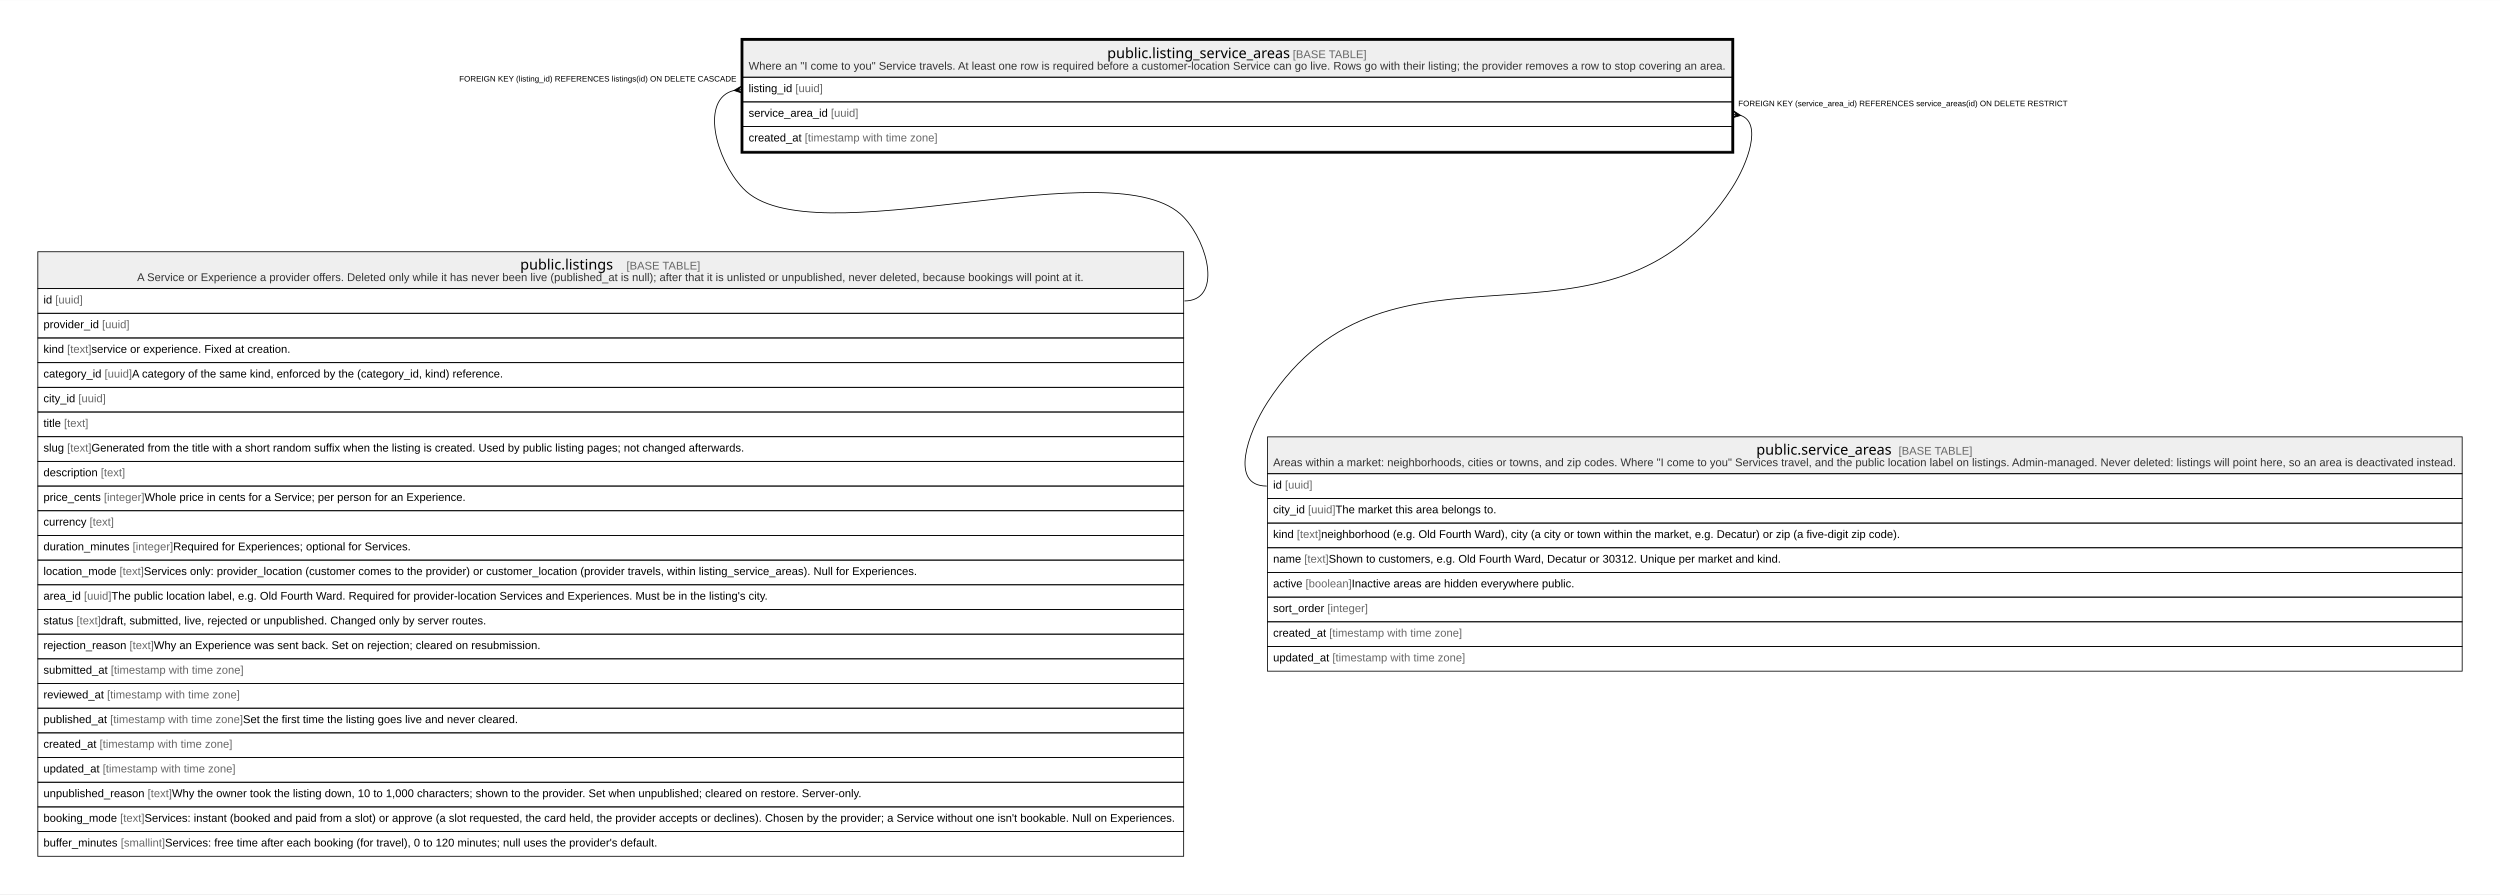
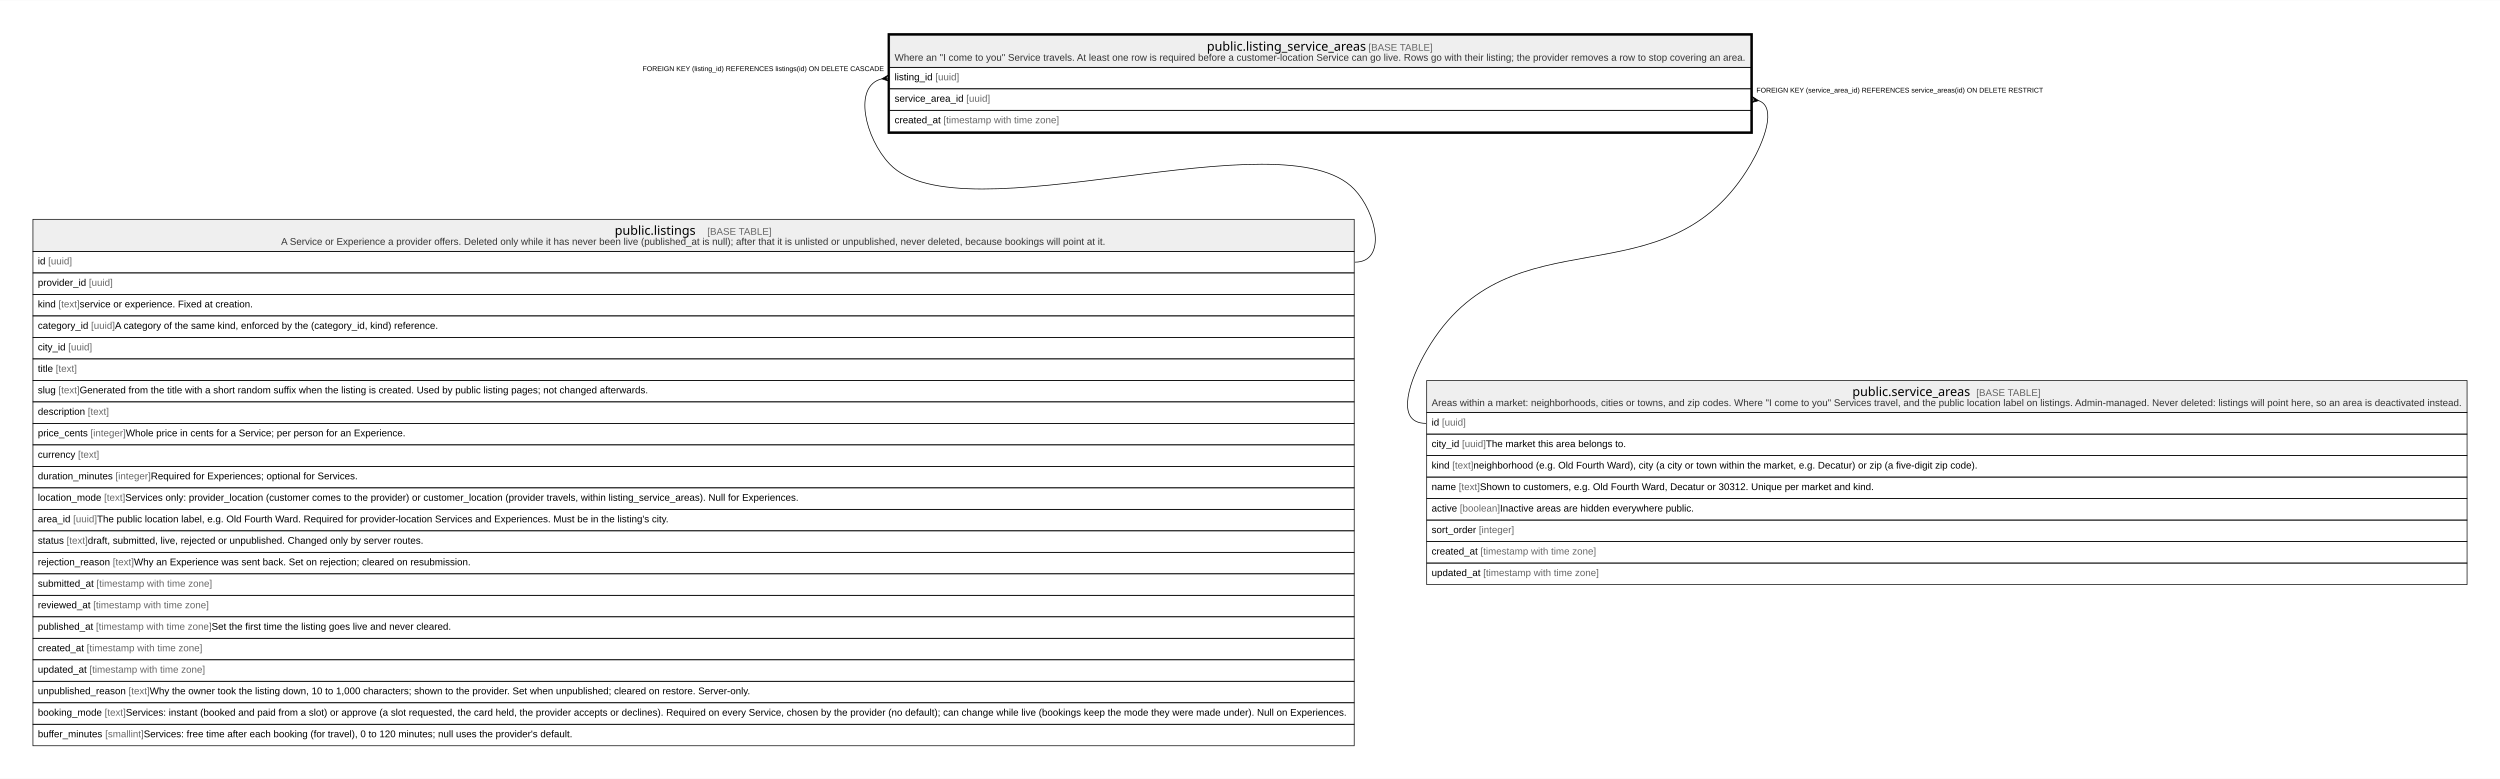
- <svg xmlns="http://www.w3.org/2000/svg" width="3120pt" height="1116pt" viewBox="0.00 0.00 3119.76 1115.60">
+ <svg xmlns="http://www.w3.org/2000/svg" width="3582pt" height="1116pt" viewBox="0.00 0.00 3582.50 1115.60">
  <g id="graph0" class="graph" transform="scale(1 1) rotate(0) translate(4 1111.6)">
-     <polygon fill="white" stroke="none" points="-4,4 -4,-1111.6 3115.76,-1111.6 3115.76,4 -4,4" />
+     <polygon fill="white" stroke="none" points="-4,4 -4,-1111.6 3578.5,-1111.6 3578.5,4 -4,4" />
    <g id="node1" class="node">
-       <polygon fill="#efefef" stroke="none" points="923.18,-1015.4 923.18,-1061.4 2157.12,-1061.4 2157.12,-1015.4 923.18,-1015.4" />
-       <polygon fill="none" stroke="black" points="923.18,-1015.4 923.18,-1061.4 2157.12,-1061.4 2157.12,-1015.4 923.18,-1015.4" />
-       <text text-anchor="start" x="1377.69" y="-1039.2" font-family="Arial Bold" font-size="18.00">public.listing_service_areas</text>
-       <text text-anchor="start" x="1578.12" y="-1039.2" font-family="Arial" font-size="14.00">    </text>
-       <text text-anchor="start" x="1609.24" y="-1039.2" font-family="Arial" font-size="14.00" fill="#666666">[BASE TABLE]</text>
-       <text text-anchor="start" x="930.18" y="-1024.8" font-family="Arial" font-size="14.00" fill="#333333">Where an "I come to you" Service travels. At least one row is required before a customer-location Service can go live. Rows go with their listing; the provider removes a row to stop covering an area.</text>
-       <polygon fill="none" stroke="black" points="923.18,-984.6 923.18,-1015.4 2157.12,-1015.4 2157.12,-984.6 923.18,-984.6" />
-       <text text-anchor="start" x="930.18" y="-996.8" font-family="Arial" font-size="14.00">listing_id </text>
-       <text text-anchor="start" x="988.54" y="-996.8" font-family="Arial" font-size="14.00" fill="#666666">[uuid]</text>
-       <polygon fill="none" stroke="black" points="923.18,-953.8 923.18,-984.6 2157.12,-984.6 2157.12,-953.8 923.18,-953.8" />
-       <text text-anchor="start" x="930.18" y="-966" font-family="Arial" font-size="14.00">service_area_id </text>
-       <text text-anchor="start" x="1032.9" y="-966" font-family="Arial" font-size="14.00" fill="#666666">[uuid]</text>
-       <polygon fill="none" stroke="black" points="923.18,-923 923.18,-953.8 2157.12,-953.8 2157.12,-923 923.18,-923" />
-       <text text-anchor="start" x="930.18" y="-935.2" font-family="Arial" font-size="14.00">created_at </text>
-       <text text-anchor="start" x="1000.22" y="-935.2" font-family="Arial" font-size="14.00" fill="#666666">[timestamp with time zone]</text>
-       <polygon fill="none" stroke="black" stroke-width="3" points="921.68,-921.5 921.68,-1062.9 2158.62,-1062.9 2158.62,-921.5 921.68,-921.5" />
+       <polygon fill="#efefef" stroke="none" points="1270.91,-1015.4 1270.91,-1061.4 2504.86,-1061.4 2504.86,-1015.4 1270.91,-1015.4" />
+       <polygon fill="none" stroke="black" points="1270.91,-1015.4 1270.91,-1061.4 2504.86,-1061.4 2504.86,-1015.4 1270.91,-1015.4" />
+       <text text-anchor="start" x="1725.42" y="-1039.2" font-family="Arial Bold" font-size="18.00">public.listing_service_areas</text>
+       <text text-anchor="start" x="1925.86" y="-1039.2" font-family="Arial" font-size="14.00">    </text>
+       <text text-anchor="start" x="1956.97" y="-1039.2" font-family="Arial" font-size="14.00" fill="#666666">[BASE TABLE]</text>
+       <text text-anchor="start" x="1277.91" y="-1024.8" font-family="Arial" font-size="14.00" fill="#333333">Where an "I come to you" Service travels. At least one row is required before a customer-location Service can go live. Rows go with their listing; the provider removes a row to stop covering an area.</text>
+       <polygon fill="none" stroke="black" points="1270.91,-984.6 1270.91,-1015.4 2504.86,-1015.4 2504.86,-984.6 1270.91,-984.6" />
+       <text text-anchor="start" x="1277.91" y="-996.8" font-family="Arial" font-size="14.00">listing_id </text>
+       <text text-anchor="start" x="1336.28" y="-996.8" font-family="Arial" font-size="14.00" fill="#666666">[uuid]</text>
+       <polygon fill="none" stroke="black" points="1270.91,-953.8 1270.91,-984.6 2504.86,-984.6 2504.86,-953.8 1270.91,-953.8" />
+       <text text-anchor="start" x="1277.91" y="-966" font-family="Arial" font-size="14.00">service_area_id </text>
+       <text text-anchor="start" x="1380.63" y="-966" font-family="Arial" font-size="14.00" fill="#666666">[uuid]</text>
+       <polygon fill="none" stroke="black" points="1270.91,-923 1270.91,-953.8 2504.86,-953.8 2504.86,-923 1270.91,-923" />
+       <text text-anchor="start" x="1277.91" y="-935.2" font-family="Arial" font-size="14.00">created_at </text>
+       <text text-anchor="start" x="1347.96" y="-935.2" font-family="Arial" font-size="14.00" fill="#666666">[timestamp with time zone]</text>
+       <polygon fill="none" stroke="black" stroke-width="3" points="1269.41,-921.5 1269.41,-1062.9 2506.36,-1062.9 2506.36,-921.5 1269.41,-921.5" />
    </g>
    <g id="node2" class="node">
-       <polygon fill="#efefef" stroke="none" points="43.2,-751.6 43.2,-797.6 1473.1,-797.6 1473.1,-751.6 43.2,-751.6" />
-       <polygon fill="none" stroke="black" points="43.2,-751.6 43.2,-797.6 1473.1,-797.6 1473.1,-751.6 43.2,-751.6" />
-       <text text-anchor="start" x="645.15" y="-775.4" font-family="Arial Bold" font-size="18.00">public.listings</text>
-       <text text-anchor="start" x="746.66" y="-775.4" font-family="Arial" font-size="14.00">    </text>
-       <text text-anchor="start" x="777.78" y="-775.4" font-family="Arial" font-size="14.00" fill="#666666">[BASE TABLE]</text>
-       <text text-anchor="start" x="167.1" y="-761" font-family="Arial" font-size="14.00" fill="#333333">A Service or Experience a provider offers. Deleted only while it has never been live (published_at is null); after that it is unlisted or unpublished, never deleted, because bookings will point at it.</text>
-       <polygon fill="none" stroke="black" points="43.2,-720.8 43.2,-751.6 1473.1,-751.6 1473.1,-720.8 43.2,-720.8" />
+       <polygon fill="#efefef" stroke="none" points="43.2,-751.6 43.2,-797.6 1936.57,-797.6 1936.57,-751.6 43.2,-751.6" />
+       <polygon fill="none" stroke="black" points="43.2,-751.6 43.2,-797.6 1936.57,-797.6 1936.57,-751.6 43.2,-751.6" />
+       <text text-anchor="start" x="876.89" y="-775.4" font-family="Arial Bold" font-size="18.00">public.listings</text>
+       <text text-anchor="start" x="978.39" y="-775.4" font-family="Arial" font-size="14.00">    </text>
+       <text text-anchor="start" x="1009.51" y="-775.4" font-family="Arial" font-size="14.00" fill="#666666">[BASE TABLE]</text>
+       <text text-anchor="start" x="398.83" y="-761" font-family="Arial" font-size="14.00" fill="#333333">A Service or Experience a provider offers. Deleted only while it has never been live (published_at is null); after that it is unlisted or unpublished, never deleted, because bookings will point at it.</text>
+       <polygon fill="none" stroke="black" points="43.2,-720.8 43.2,-751.6 1936.57,-751.6 1936.57,-720.8 43.2,-720.8" />
      <text text-anchor="start" x="50.2" y="-733" font-family="Arial" font-size="14.00">id </text>
      <text text-anchor="start" x="64.99" y="-733" font-family="Arial" font-size="14.00" fill="#666666">[uuid]</text>
-       <polygon fill="none" stroke="black" points="43.2,-690 43.2,-720.8 1473.1,-720.8 1473.1,-690 43.2,-690" />
+       <polygon fill="none" stroke="black" points="43.2,-690 43.2,-720.8 1936.57,-720.8 1936.57,-690 43.2,-690" />
      <text text-anchor="start" x="50.2" y="-702.2" font-family="Arial" font-size="14.00">provider_id </text>
      <text text-anchor="start" x="123.35" y="-702.2" font-family="Arial" font-size="14.00" fill="#666666">[uuid]</text>
-       <polygon fill="none" stroke="black" points="43.2,-659.2 43.2,-690 1473.1,-690 1473.1,-659.2 43.2,-659.2" />
+       <polygon fill="none" stroke="black" points="43.2,-659.2 43.2,-690 1936.57,-690 1936.57,-659.2 43.2,-659.2" />
      <text text-anchor="start" x="50.2" y="-671.4" font-family="Arial" font-size="14.00">kind </text>
      <text text-anchor="start" x="79.77" y="-671.4" font-family="Arial" font-size="14.00" fill="#666666">[text]</text>
      <text text-anchor="start" x="110.12" y="-671.4" font-family="Arial" font-size="14.00"> service or experience. Fixed at creation.</text>
-       <polygon fill="none" stroke="black" points="43.2,-628.4 43.2,-659.2 1473.1,-659.2 1473.1,-628.4 43.2,-628.4" />
+       <polygon fill="none" stroke="black" points="43.2,-628.4 43.2,-659.2 1936.57,-659.2 1936.57,-628.4 43.2,-628.4" />
      <text text-anchor="start" x="50.2" y="-640.6" font-family="Arial" font-size="14.00">category_id </text>
      <text text-anchor="start" x="126.47" y="-640.6" font-family="Arial" font-size="14.00" fill="#666666">[uuid]</text>
      <text text-anchor="start" x="160.72" y="-640.6" font-family="Arial" font-size="14.00"> A category of the same kind, enforced by the (category_id, kind) reference.</text>
-       <polygon fill="none" stroke="black" points="43.2,-597.6 43.2,-628.4 1473.1,-628.4 1473.1,-597.6 43.2,-597.6" />
+       <polygon fill="none" stroke="black" points="43.2,-597.6 43.2,-628.4 1936.57,-628.4 1936.57,-597.6 43.2,-597.6" />
      <text text-anchor="start" x="50.2" y="-609.8" font-family="Arial" font-size="14.00">city_id </text>
      <text text-anchor="start" x="93.77" y="-609.8" font-family="Arial" font-size="14.00" fill="#666666">[uuid]</text>
-       <polygon fill="none" stroke="black" points="43.2,-566.8 43.2,-597.6 1473.1,-597.6 1473.1,-566.8 43.2,-566.8" />
+       <polygon fill="none" stroke="black" points="43.2,-566.8 43.2,-597.6 1936.57,-597.6 1936.57,-566.8 43.2,-566.8" />
      <text text-anchor="start" x="50.2" y="-579" font-family="Arial" font-size="14.00">title </text>
      <text text-anchor="start" x="75.88" y="-579" font-family="Arial" font-size="14.00" fill="#666666">[text]</text>
-       <polygon fill="none" stroke="black" points="43.2,-536 43.2,-566.8 1473.1,-566.8 1473.1,-536 43.2,-536" />
+       <polygon fill="none" stroke="black" points="43.2,-536 43.2,-566.8 1936.57,-566.8 1936.57,-536 43.2,-536" />
      <text text-anchor="start" x="50.2" y="-548.2" font-family="Arial" font-size="14.00">slug </text>
      <text text-anchor="start" x="79.77" y="-548.2" font-family="Arial" font-size="14.00" fill="#666666">[text]</text>
      <text text-anchor="start" x="110.12" y="-548.2" font-family="Arial" font-size="14.00"> Generated from the title with a short random suffix when the listing is created. Used by public listing pages; not changed afterwards.</text>
-       <polygon fill="none" stroke="black" points="43.2,-505.2 43.2,-536 1473.1,-536 1473.1,-505.2 43.2,-505.2" />
+       <polygon fill="none" stroke="black" points="43.2,-505.2 43.2,-536 1936.57,-536 1936.57,-505.2 43.2,-505.2" />
      <text text-anchor="start" x="50.2" y="-517.4" font-family="Arial" font-size="14.00">description </text>
      <text text-anchor="start" x="121.79" y="-517.4" font-family="Arial" font-size="14.00" fill="#666666">[text]</text>
-       <polygon fill="none" stroke="black" points="43.2,-474.4 43.2,-505.2 1473.1,-505.2 1473.1,-474.4 43.2,-474.4" />
+       <polygon fill="none" stroke="black" points="43.2,-474.4 43.2,-505.2 1936.57,-505.2 1936.57,-474.4 43.2,-474.4" />
      <text text-anchor="start" x="50.2" y="-486.6" font-family="Arial" font-size="14.00">price_cents </text>
      <text text-anchor="start" x="125.68" y="-486.6" font-family="Arial" font-size="14.00" fill="#666666">[integer]</text>
      <text text-anchor="start" x="176.27" y="-486.6" font-family="Arial" font-size="14.00"> Whole price in cents for a Service; per person for an Experience.</text>
-       <polygon fill="none" stroke="black" points="43.2,-443.6 43.2,-474.4 1473.1,-474.4 1473.1,-443.6 43.2,-443.6" />
+       <polygon fill="none" stroke="black" points="43.2,-443.6 43.2,-474.4 1936.57,-474.4 1936.57,-443.6 43.2,-443.6" />
      <text text-anchor="start" x="50.2" y="-455.8" font-family="Arial" font-size="14.00">currency </text>
      <text text-anchor="start" x="107.77" y="-455.8" font-family="Arial" font-size="14.00" fill="#666666">[text]</text>
-       <polygon fill="none" stroke="black" points="43.2,-412.8 43.2,-443.6 1473.1,-443.6 1473.1,-412.8 43.2,-412.8" />
+       <polygon fill="none" stroke="black" points="43.2,-412.8 43.2,-443.6 1936.57,-443.6 1936.57,-412.8 43.2,-412.8" />
      <text text-anchor="start" x="50.2" y="-425" font-family="Arial" font-size="14.00">duration_minutes </text>
      <text text-anchor="start" x="161.49" y="-425" font-family="Arial" font-size="14.00" fill="#666666">[integer]</text>
      <text text-anchor="start" x="212.08" y="-425" font-family="Arial" font-size="14.00"> Required for Experiences; optional for Services.</text>
-       <polygon fill="none" stroke="black" points="43.2,-382 43.2,-412.8 1473.1,-412.8 1473.1,-382 43.2,-382" />
+       <polygon fill="none" stroke="black" points="43.2,-382 43.2,-412.8 1936.57,-412.8 1936.57,-382 43.2,-382" />
      <text text-anchor="start" x="50.2" y="-394.2" font-family="Arial" font-size="14.00">location_mode </text>
      <text text-anchor="start" x="145.15" y="-394.2" font-family="Arial" font-size="14.00" fill="#666666">[text]</text>
      <text text-anchor="start" x="175.5" y="-394.2" font-family="Arial" font-size="14.00"> Services only: provider_location (customer comes to the provider) or customer_location (provider travels, within listing_service_areas). Null for Experiences.</text>
-       <polygon fill="none" stroke="black" points="43.2,-351.2 43.2,-382 1473.1,-382 1473.1,-351.2 43.2,-351.2" />
+       <polygon fill="none" stroke="black" points="43.2,-351.2 43.2,-382 1936.57,-382 1936.57,-351.2 43.2,-351.2" />
      <text text-anchor="start" x="50.2" y="-363.4" font-family="Arial" font-size="14.00">area_id </text>
      <text text-anchor="start" x="100.79" y="-363.4" font-family="Arial" font-size="14.00" fill="#666666">[uuid]</text>
      <text text-anchor="start" x="135.04" y="-363.4" font-family="Arial" font-size="14.00"> The public location label, e.g. Old Fourth Ward. Required for provider-location Services and Experiences. Must be in the listing's city.</text>
-       <polygon fill="none" stroke="black" points="43.2,-320.4 43.2,-351.2 1473.1,-351.2 1473.1,-320.4 43.2,-320.4" />
+       <polygon fill="none" stroke="black" points="43.2,-320.4 43.2,-351.2 1936.57,-351.2 1936.57,-320.4 43.2,-320.4" />
      <text text-anchor="start" x="50.2" y="-332.6" font-family="Arial" font-size="14.00">status </text>
      <text text-anchor="start" x="91.44" y="-332.6" font-family="Arial" font-size="14.00" fill="#666666">[text]</text>
      <text text-anchor="start" x="121.79" y="-332.6" font-family="Arial" font-size="14.00"> draft, submitted, live, rejected or unpublished. Changed only by server routes.</text>
-       <polygon fill="none" stroke="black" points="43.2,-289.6 43.2,-320.4 1473.1,-320.4 1473.1,-289.6 43.2,-289.6" />
+       <polygon fill="none" stroke="black" points="43.2,-289.6 43.2,-320.4 1936.57,-320.4 1936.57,-289.6 43.2,-289.6" />
      <text text-anchor="start" x="50.2" y="-301.8" font-family="Arial" font-size="14.00">rejection_reason </text>
      <text text-anchor="start" x="157.6" y="-301.8" font-family="Arial" font-size="14.00" fill="#666666">[text]</text>
      <text text-anchor="start" x="187.94" y="-301.8" font-family="Arial" font-size="14.00"> Why an Experience was sent back. Set on rejection; cleared on resubmission.</text>
-       <polygon fill="none" stroke="black" points="43.2,-258.8 43.2,-289.6 1473.1,-289.6 1473.1,-258.8 43.2,-258.8" />
+       <polygon fill="none" stroke="black" points="43.2,-258.8 43.2,-289.6 1936.57,-289.6 1936.57,-258.8 43.2,-258.8" />
      <text text-anchor="start" x="50.2" y="-271" font-family="Arial" font-size="14.00">submitted_at </text>
      <text text-anchor="start" x="134.25" y="-271" font-family="Arial" font-size="14.00" fill="#666666">[timestamp with time zone]</text>
-       <polygon fill="none" stroke="black" points="43.2,-228 43.2,-258.8 1473.1,-258.8 1473.1,-228 43.2,-228" />
+       <polygon fill="none" stroke="black" points="43.2,-228 43.2,-258.8 1936.57,-258.8 1936.57,-228 43.2,-228" />
      <text text-anchor="start" x="50.2" y="-240.2" font-family="Arial" font-size="14.00">reviewed_at </text>
      <text text-anchor="start" x="129.58" y="-240.2" font-family="Arial" font-size="14.00" fill="#666666">[timestamp with time zone]</text>
-       <polygon fill="none" stroke="black" points="43.2,-197.2 43.2,-228 1473.1,-228 1473.1,-197.2 43.2,-197.2" />
+       <polygon fill="none" stroke="black" points="43.2,-197.2 43.2,-228 1936.57,-228 1936.57,-197.2 43.2,-197.2" />
      <text text-anchor="start" x="50.2" y="-209.4" font-family="Arial" font-size="14.00">published_at </text>
      <text text-anchor="start" x="133.49" y="-209.4" font-family="Arial" font-size="14.00" fill="#666666">[timestamp with time zone]</text>
      <text text-anchor="start" x="299.21" y="-209.4" font-family="Arial" font-size="14.00"> Set the first time the listing goes live and never cleared.</text>
-       <polygon fill="none" stroke="black" points="43.2,-166.4 43.2,-197.2 1473.1,-197.2 1473.1,-166.4 43.2,-166.4" />
+       <polygon fill="none" stroke="black" points="43.2,-166.4 43.2,-197.2 1936.57,-197.2 1936.57,-166.4 43.2,-166.4" />
      <text text-anchor="start" x="50.2" y="-178.6" font-family="Arial" font-size="14.00">created_at </text>
      <text text-anchor="start" x="120.25" y="-178.6" font-family="Arial" font-size="14.00" fill="#666666">[timestamp with time zone]</text>
-       <polygon fill="none" stroke="black" points="43.2,-135.6 43.2,-166.4 1473.1,-166.4 1473.1,-135.6 43.2,-135.6" />
+       <polygon fill="none" stroke="black" points="43.2,-135.6 43.2,-166.4 1936.57,-166.4 1936.57,-135.6 43.2,-135.6" />
      <text text-anchor="start" x="50.2" y="-147.8" font-family="Arial" font-size="14.00">updated_at </text>
      <text text-anchor="start" x="124.16" y="-147.8" font-family="Arial" font-size="14.00" fill="#666666">[timestamp with time zone]</text>
-       <polygon fill="none" stroke="black" points="43.2,-104.8 43.2,-135.6 1473.1,-135.6 1473.1,-104.8 43.2,-104.8" />
+       <polygon fill="none" stroke="black" points="43.2,-104.8 43.2,-135.6 1936.57,-135.6 1936.57,-104.8 43.2,-104.8" />
      <text text-anchor="start" x="50.2" y="-117" font-family="Arial" font-size="14.00">unpublished_reason </text>
      <text text-anchor="start" x="180.19" y="-117" font-family="Arial" font-size="14.00" fill="#666666">[text]</text>
      <text text-anchor="start" x="210.54" y="-117" font-family="Arial" font-size="14.00"> Why the owner took the listing down, 10 to 1,000 characters; shown to the provider. Set when unpublished; cleared on restore. Server-only.</text>
-       <polygon fill="none" stroke="black" points="43.2,-74 43.2,-104.8 1473.1,-104.8 1473.1,-74 43.2,-74" />
+       <polygon fill="none" stroke="black" points="43.2,-74 43.2,-104.8 1936.57,-104.8 1936.57,-74 43.2,-74" />
      <text text-anchor="start" x="50.2" y="-86.2" font-family="Arial" font-size="14.00">booking_mode </text>
      <text text-anchor="start" x="145.94" y="-86.2" font-family="Arial" font-size="14.00" fill="#666666">[text]</text>
-       <text text-anchor="start" x="176.28" y="-86.2" font-family="Arial" font-size="14.00"> Services: instant (booked and paid from a slot) or approve (a slot requested, the card held, the provider accepts or declines). Chosen by the provider; a Service without one isn't bookable. Null on Experiences.</text>
-       <polygon fill="none" stroke="black" points="43.2,-43.2 43.2,-74 1473.1,-74 1473.1,-43.2 43.2,-43.2" />
+       <text text-anchor="start" x="176.28" y="-86.2" font-family="Arial" font-size="14.00"> Services: instant (booked and paid from a slot) or approve (a slot requested, the card held, the provider accepts or declines). Required on every Service, chosen by the provider (no default); can change while live (bookings keep the mode they were made under). Null on Experiences.</text>
+       <polygon fill="none" stroke="black" points="43.2,-43.2 43.2,-74 1936.57,-74 1936.57,-43.2 43.2,-43.2" />
      <text text-anchor="start" x="50.2" y="-55.4" font-family="Arial" font-size="14.00">buffer_minutes </text>
      <text text-anchor="start" x="146.7" y="-55.4" font-family="Arial" font-size="14.00" fill="#666666">[smallint]</text>
      <text text-anchor="start" x="201.93" y="-55.4" font-family="Arial" font-size="14.00"> Services: free time after each booking (for travel), 0 to 120 minutes; null uses the provider's default.</text>
    </g>
    <g id="edge1" class="edge">
-       <path fill="none" stroke="black" d="M911.95,-998.87C869.99,-988.8 888.15,-913.89 923.18,-876.8 1007.26,-787.76 1388.95,-929.78 1473.1,-840.8 1505.04,-807.02 1520.59,-736.2 1474.1,-736.2" />
-       <polygon fill="black" stroke="black" points="911.9,-998.87 921.35,-1004.44 917.21,-999.45 921.51,-999.93 921.51,-999.93 921.51,-999.93 917.21,-999.45 922.34,-995.49 911.9,-998.87" />
-       <text text-anchor="start" x="568.99" y="-1010" font-family="Arial" font-size="10.00">FOREIGN KEY (listing_id) REFERENCES listings(id) ON DELETE CASCADE</text>
+       <path fill="none" stroke="black" d="M1259.68,-998.87C1217.7,-988.78 1235.68,-913.69 1270.91,-876.8 1373.23,-769.67 1834.17,-947.85 1936.57,-840.8 1968.71,-807.2 1984.06,-736.2 1937.57,-736.2" />
+       <polygon fill="black" stroke="black" points="1259.64,-998.86 1269.08,-1004.44 1264.94,-999.45 1269.25,-999.93 1269.25,-999.93 1269.25,-999.93 1264.94,-999.45 1270.07,-995.49 1259.64,-998.86" />
+       <text text-anchor="start" x="916.72" y="-1010" font-family="Arial" font-size="10.00">FOREIGN KEY (listing_id) REFERENCES listings(id) ON DELETE CASCADE</text>
    </g>
    <g id="node3" class="node">
-       <polygon fill="#efefef" stroke="none" points="1577.74,-520.6 1577.74,-566.6 3068.56,-566.6 3068.56,-520.6 1577.74,-520.6" />
-       <polygon fill="none" stroke="black" points="1577.74,-520.6 1577.74,-566.6 3068.56,-566.6 3068.56,-520.6 1577.74,-520.6" />
-       <text text-anchor="start" x="2187.69" y="-544.4" font-family="Arial Bold" font-size="18.00">public.service_areas</text>
-       <text text-anchor="start" x="2334.12" y="-544.4" font-family="Arial" font-size="14.00">    </text>
-       <text text-anchor="start" x="2365.24" y="-544.4" font-family="Arial" font-size="14.00" fill="#666666">[BASE TABLE]</text>
-       <text text-anchor="start" x="1584.74" y="-530" font-family="Arial" font-size="14.00" fill="#333333">Areas within a market: neighborhoods, cities or towns, and zip codes. Where "I come to you" Services travel, and the public location label on listings. Admin-managed. Never deleted: listings will point here, so an area is deactivated instead.</text>
-       <polygon fill="none" stroke="black" points="1577.74,-489.8 1577.74,-520.6 3068.56,-520.6 3068.56,-489.8 1577.74,-489.8" />
-       <text text-anchor="start" x="1584.74" y="-502" font-family="Arial" font-size="14.00">id </text>
-       <text text-anchor="start" x="1599.52" y="-502" font-family="Arial" font-size="14.00" fill="#666666">[uuid]</text>
-       <polygon fill="none" stroke="black" points="1577.74,-459 1577.74,-489.8 3068.56,-489.8 3068.56,-459 1577.74,-459" />
-       <text text-anchor="start" x="1584.74" y="-471.2" font-family="Arial" font-size="14.00">city_id </text>
-       <text text-anchor="start" x="1628.31" y="-471.2" font-family="Arial" font-size="14.00" fill="#666666">[uuid]</text>
-       <text text-anchor="start" x="1662.56" y="-471.2" font-family="Arial" font-size="14.00"> The market this area belongs to.</text>
-       <polygon fill="none" stroke="black" points="1577.74,-428.2 1577.74,-459 3068.56,-459 3068.56,-428.2 1577.74,-428.2" />
-       <text text-anchor="start" x="1584.74" y="-440.4" font-family="Arial" font-size="14.00">kind </text>
-       <text text-anchor="start" x="1614.31" y="-440.4" font-family="Arial" font-size="14.00" fill="#666666">[text]</text>
-       <text text-anchor="start" x="1644.65" y="-440.4" font-family="Arial" font-size="14.00"> neighborhood (e.g. Old Fourth Ward), city (a city or town within the market, e.g. Decatur) or zip (a five-digit zip code).</text>
-       <polygon fill="none" stroke="black" points="1577.74,-397.4 1577.74,-428.2 3068.56,-428.2 3068.56,-397.4 1577.74,-397.4" />
-       <text text-anchor="start" x="1584.74" y="-409.6" font-family="Arial" font-size="14.00">name </text>
-       <text text-anchor="start" x="1623.65" y="-409.6" font-family="Arial" font-size="14.00" fill="#666666">[text]</text>
-       <text text-anchor="start" x="1653.99" y="-409.6" font-family="Arial" font-size="14.00"> Shown to customers, e.g. Old Fourth Ward, Decatur or 30312. Unique per market and kind.</text>
-       <polygon fill="none" stroke="black" points="1577.74,-366.6 1577.74,-397.4 3068.56,-397.4 3068.56,-366.6 1577.74,-366.6" />
-       <text text-anchor="start" x="1584.74" y="-378.8" font-family="Arial" font-size="14.00">active </text>
-       <text text-anchor="start" x="1625.2" y="-378.8" font-family="Arial" font-size="14.00" fill="#666666">[boolean]</text>
-       <text text-anchor="start" x="1682.8" y="-378.8" font-family="Arial" font-size="14.00"> Inactive areas are hidden everywhere public.</text>
-       <polygon fill="none" stroke="black" points="1577.74,-335.8 1577.74,-366.6 3068.56,-366.6 3068.56,-335.8 1577.74,-335.8" />
-       <text text-anchor="start" x="1584.74" y="-348" font-family="Arial" font-size="14.00">sort_order </text>
-       <text text-anchor="start" x="1652.43" y="-348" font-family="Arial" font-size="14.00" fill="#666666">[integer]</text>
-       <polygon fill="none" stroke="black" points="1577.74,-305 1577.74,-335.8 3068.56,-335.8 3068.56,-305 1577.74,-305" />
-       <text text-anchor="start" x="1584.74" y="-317.2" font-family="Arial" font-size="14.00">created_at </text>
-       <text text-anchor="start" x="1654.78" y="-317.2" font-family="Arial" font-size="14.00" fill="#666666">[timestamp with time zone]</text>
-       <polygon fill="none" stroke="black" points="1577.74,-274.2 1577.74,-305 3068.56,-305 3068.56,-274.2 1577.74,-274.2" />
-       <text text-anchor="start" x="1584.74" y="-286.4" font-family="Arial" font-size="14.00">updated_at </text>
-       <text text-anchor="start" x="1658.69" y="-286.4" font-family="Arial" font-size="14.00" fill="#666666">[timestamp with time zone]</text>
+       <polygon fill="#efefef" stroke="none" points="2040.47,-520.6 2040.47,-566.6 3531.3,-566.6 3531.3,-520.6 2040.47,-520.6" />
+       <polygon fill="none" stroke="black" points="2040.47,-520.6 2040.47,-566.6 3531.3,-566.6 3531.3,-520.6 2040.47,-520.6" />
+       <text text-anchor="start" x="2650.43" y="-544.4" font-family="Arial Bold" font-size="18.00">public.service_areas</text>
+       <text text-anchor="start" x="2796.85" y="-544.4" font-family="Arial" font-size="14.00">    </text>
+       <text text-anchor="start" x="2827.97" y="-544.4" font-family="Arial" font-size="14.00" fill="#666666">[BASE TABLE]</text>
+       <text text-anchor="start" x="2047.47" y="-530" font-family="Arial" font-size="14.00" fill="#333333">Areas within a market: neighborhoods, cities or towns, and zip codes. Where "I come to you" Services travel, and the public location label on listings. Admin-managed. Never deleted: listings will point here, so an area is deactivated instead.</text>
+       <polygon fill="none" stroke="black" points="2040.47,-489.8 2040.47,-520.6 3531.3,-520.6 3531.3,-489.8 2040.47,-489.8" />
+       <text text-anchor="start" x="2047.47" y="-502" font-family="Arial" font-size="14.00">id </text>
+       <text text-anchor="start" x="2062.26" y="-502" font-family="Arial" font-size="14.00" fill="#666666">[uuid]</text>
+       <polygon fill="none" stroke="black" points="2040.47,-459 2040.47,-489.8 3531.3,-489.8 3531.3,-459 2040.47,-459" />
+       <text text-anchor="start" x="2047.47" y="-471.2" font-family="Arial" font-size="14.00">city_id </text>
+       <text text-anchor="start" x="2091.04" y="-471.2" font-family="Arial" font-size="14.00" fill="#666666">[uuid]</text>
+       <text text-anchor="start" x="2125.29" y="-471.2" font-family="Arial" font-size="14.00"> The market this area belongs to.</text>
+       <polygon fill="none" stroke="black" points="2040.47,-428.2 2040.47,-459 3531.3,-459 3531.3,-428.2 2040.47,-428.2" />
+       <text text-anchor="start" x="2047.47" y="-440.4" font-family="Arial" font-size="14.00">kind </text>
+       <text text-anchor="start" x="2077.04" y="-440.4" font-family="Arial" font-size="14.00" fill="#666666">[text]</text>
+       <text text-anchor="start" x="2107.39" y="-440.4" font-family="Arial" font-size="14.00"> neighborhood (e.g. Old Fourth Ward), city (a city or town within the market, e.g. Decatur) or zip (a five-digit zip code).</text>
+       <polygon fill="none" stroke="black" points="2040.47,-397.4 2040.47,-428.2 3531.3,-428.2 3531.3,-397.4 2040.47,-397.4" />
+       <text text-anchor="start" x="2047.47" y="-409.6" font-family="Arial" font-size="14.00">name </text>
+       <text text-anchor="start" x="2086.38" y="-409.6" font-family="Arial" font-size="14.00" fill="#666666">[text]</text>
+       <text text-anchor="start" x="2116.73" y="-409.6" font-family="Arial" font-size="14.00"> Shown to customers, e.g. Old Fourth Ward, Decatur or 30312. Unique per market and kind.</text>
+       <polygon fill="none" stroke="black" points="2040.47,-366.6 2040.47,-397.4 3531.3,-397.4 3531.3,-366.6 2040.47,-366.6" />
+       <text text-anchor="start" x="2047.47" y="-378.8" font-family="Arial" font-size="14.00">active </text>
+       <text text-anchor="start" x="2087.93" y="-378.8" font-family="Arial" font-size="14.00" fill="#666666">[boolean]</text>
+       <text text-anchor="start" x="2145.54" y="-378.8" font-family="Arial" font-size="14.00"> Inactive areas are hidden everywhere public.</text>
+       <polygon fill="none" stroke="black" points="2040.47,-335.8 2040.47,-366.6 3531.3,-366.6 3531.3,-335.8 2040.47,-335.8" />
+       <text text-anchor="start" x="2047.47" y="-348" font-family="Arial" font-size="14.00">sort_order </text>
+       <text text-anchor="start" x="2115.17" y="-348" font-family="Arial" font-size="14.00" fill="#666666">[integer]</text>
+       <polygon fill="none" stroke="black" points="2040.47,-305 2040.47,-335.8 3531.3,-335.8 3531.3,-305 2040.47,-305" />
+       <text text-anchor="start" x="2047.47" y="-317.2" font-family="Arial" font-size="14.00">created_at </text>
+       <text text-anchor="start" x="2117.52" y="-317.2" font-family="Arial" font-size="14.00" fill="#666666">[timestamp with time zone]</text>
+       <polygon fill="none" stroke="black" points="2040.47,-274.2 2040.47,-305 3531.3,-305 3531.3,-274.2 2040.47,-274.2" />
+       <text text-anchor="start" x="2047.47" y="-286.4" font-family="Arial" font-size="14.00">updated_at </text>
+       <text text-anchor="start" x="2121.43" y="-286.4" font-family="Arial" font-size="14.00" fill="#666666">[timestamp with time zone]</text>
    </g>
    <g id="edge2" class="edge">
-       <path fill="none" stroke="black" d="M2168.12,-967.74C2195.47,-958.54 2177.36,-908.04 2157.12,-876.8 2002.95,-638.85 1731.76,-847.85 1577.74,-609.8 1552.48,-570.77 1530.24,-505.2 1576.74,-505.2" />
-       <polygon fill="black" stroke="black" points="2168.35,-967.71 2157.8,-964.7 2163.07,-968.48 2158.79,-969.1 2158.79,-969.1 2158.79,-969.1 2163.07,-968.48 2159.11,-973.6 2168.35,-967.71" />
-       <text text-anchor="start" x="2165.12" y="-979.2" font-family="Arial" font-size="10.00">FOREIGN KEY (service_area_id) REFERENCES service_areas(id) ON DELETE RESTRICT</text>
+       <path fill="none" stroke="black" d="M2516.17,-967.64C2542.77,-958.28 2523.59,-908.78 2504.86,-876.8 2384.52,-671.37 2160.68,-815.3 2040.47,-609.8 2017,-569.67 1992.98,-505.2 2039.47,-505.2" />
+       <polygon fill="black" stroke="black" points="2516.08,-967.66 2505.52,-964.7 2510.8,-968.45 2506.52,-969.1 2506.52,-969.1 2506.52,-969.1 2510.8,-968.45 2506.86,-973.6 2516.08,-967.66" />
+       <text text-anchor="start" x="2512.86" y="-979.2" font-family="Arial" font-size="10.00">FOREIGN KEY (service_area_id) REFERENCES service_areas(id) ON DELETE RESTRICT</text>
    </g>
  </g>
</svg>
